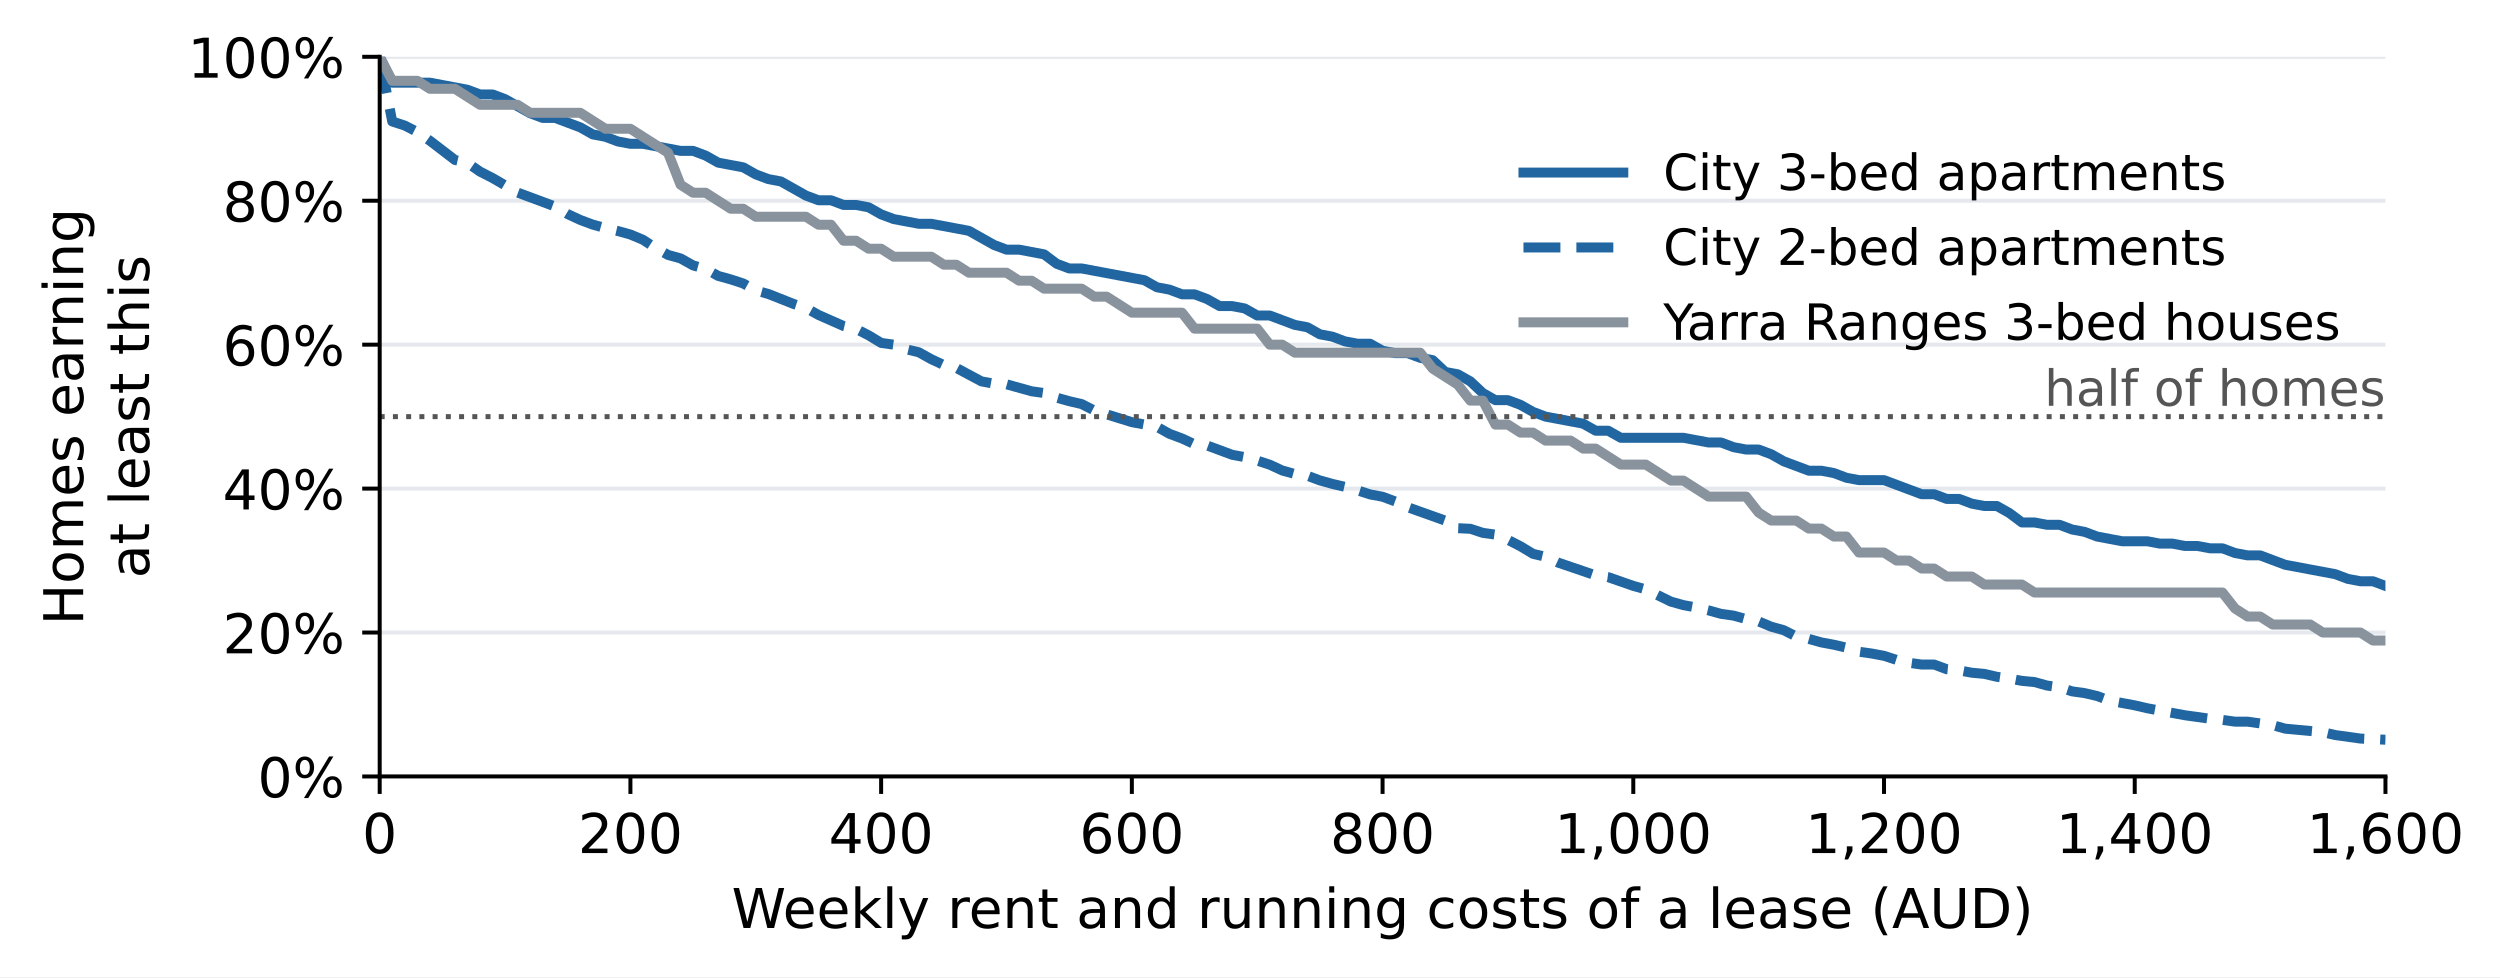
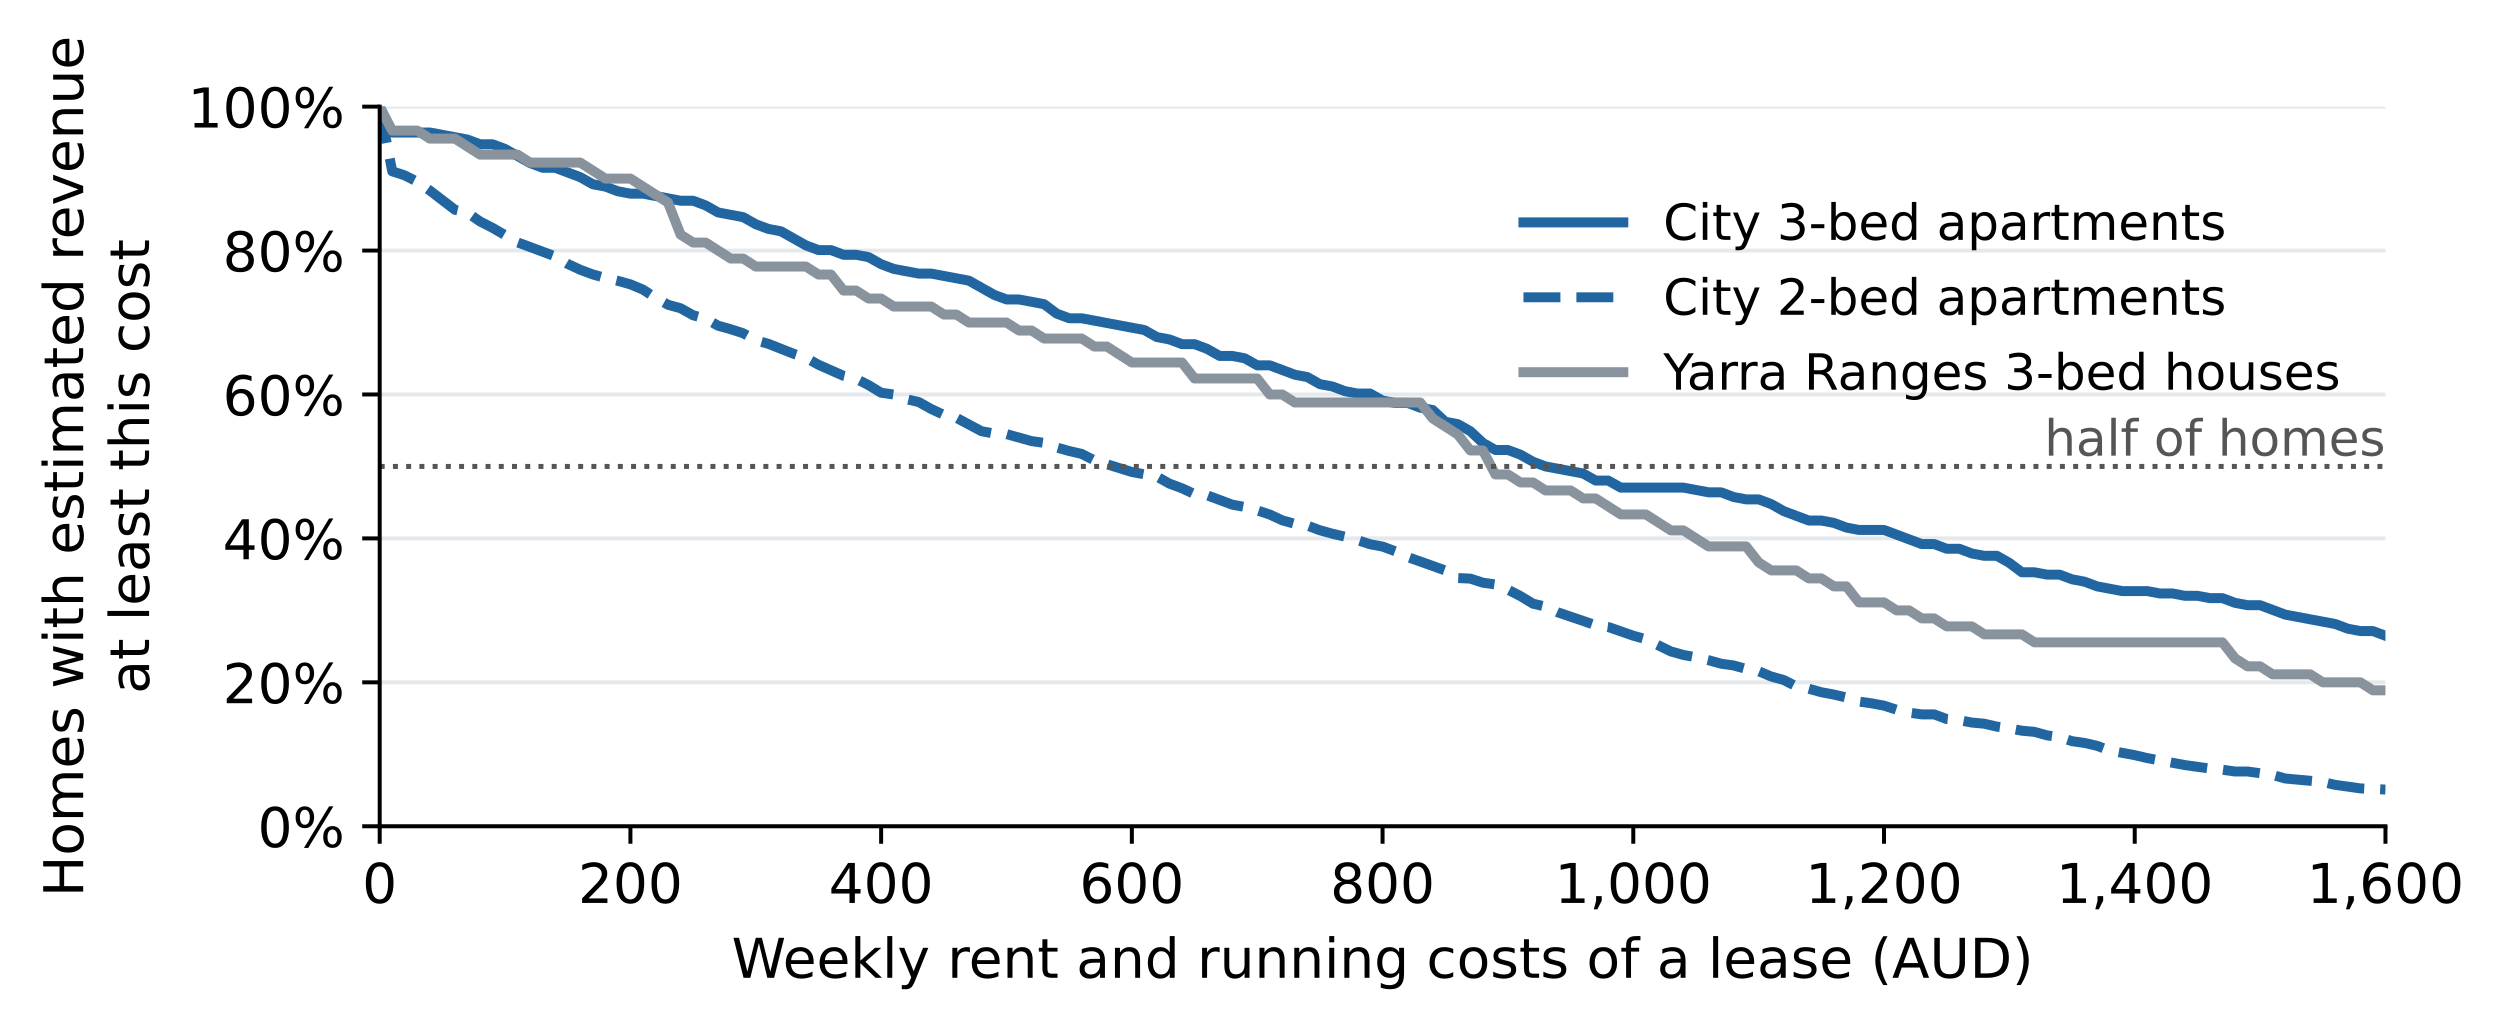
- <svg xmlns="http://www.w3.org/2000/svg" xmlns:xlink="http://www.w3.org/1999/xlink" width="500.759pt" height="195.724pt" viewBox="0 0 500.759 195.724" version="1.1">
+ <svg xmlns="http://www.w3.org/2000/svg" xmlns:xlink="http://www.w3.org/1999/xlink" width="500.759pt" height="205.705pt" viewBox="0 0 500.759 205.705" version="1.1">
  <defs>
    <style type="text/css">*{stroke-linejoin: round; stroke-linecap: butt}</style>
  </defs>
  <g id="figure_1">
    <g id="patch_1">
-       <path d="M 0 195.724  L 500.759 195.724  L 500.759 0  L 0 0  z " style="fill: #ffffff" />
+       <path d="M 0 205.705 L 500.759 205.705 L 500.759 0 L 0 0 z " style="fill: #ffffff" />
    </g>
    <g id="axes_1">
      <g id="patch_2">
-         <path d="M 76.054 155.523  L 477.814 155.523  L 477.814 11.379  L 76.054 11.379  z " style="fill: #ffffff" />
+         <path d="M 76.054 165.504 L 477.814 165.504 L 477.814 21.36 L 76.054 21.36 z " style="fill: #ffffff" />
      </g>
      <g id="matplotlib.axis_1">
        <g id="xtick_1">
          <g id="line2d_1">
            <defs>
-               <path id="me38d1140ce" d="M 0 0  L 0 3.5  " style="stroke: #000000; stroke-width: 0.8" />
+               <path id="me38d1140ce" d="M 0 0 L 0 3.5 " style="stroke: #000000; stroke-width: 0.8" />
            </defs>
            <g>
-               <use xlink:href="#me38d1140ce" x="76.054" y="155.523" style="stroke: #000000; stroke-width: 0.8" />
+               <use xlink:href="#me38d1140ce" x="76.054" y="165.504" style="stroke: #000000; stroke-width: 0.8" />
            </g>
          </g>
          <g id="text_1">
-             <text style="font-size: 11px; font-family: 'DejaVu Sans'; text-anchor: middle" x="76.054" y="170.88" transform="rotate(-0 76.05398 170.8801)">0</text>
+             <text style="font-size: 11px; font-family: 'DejaVu Sans'; text-anchor: middle" x="76.054" y="180.862" transform="rotate(-0 76.05398 180.8617)">0</text>
          </g>
        </g>
        <g id="xtick_2">
          <g id="line2d_2">
            <g>
-               <use xlink:href="#me38d1140ce" x="126.274" y="155.523" style="stroke: #000000; stroke-width: 0.8" />
+               <use xlink:href="#me38d1140ce" x="126.274" y="165.504" style="stroke: #000000; stroke-width: 0.8" />
            </g>
          </g>
          <g id="text_2">
-             <text style="font-size: 11px; font-family: 'DejaVu Sans'; text-anchor: middle" x="126.274" y="170.88" transform="rotate(-0 126.274 170.8801)">200</text>
+             <text style="font-size: 11px; font-family: 'DejaVu Sans'; text-anchor: middle" x="126.274" y="180.862" transform="rotate(-0 126.274 180.8617)">200</text>
          </g>
        </g>
        <g id="xtick_3">
          <g id="line2d_3">
            <g>
-               <use xlink:href="#me38d1140ce" x="176.494" y="155.523" style="stroke: #000000; stroke-width: 0.8" />
+               <use xlink:href="#me38d1140ce" x="176.494" y="165.504" style="stroke: #000000; stroke-width: 0.8" />
            </g>
          </g>
          <g id="text_3">
-             <text style="font-size: 11px; font-family: 'DejaVu Sans'; text-anchor: middle" x="176.494" y="170.88" transform="rotate(-0 176.494 170.8801)">400</text>
+             <text style="font-size: 11px; font-family: 'DejaVu Sans'; text-anchor: middle" x="176.494" y="180.862" transform="rotate(-0 176.494 180.8617)">400</text>
          </g>
        </g>
        <g id="xtick_4">
          <g id="line2d_4">
            <g>
-               <use xlink:href="#me38d1140ce" x="226.714" y="155.523" style="stroke: #000000; stroke-width: 0.8" />
+               <use xlink:href="#me38d1140ce" x="226.714" y="165.504" style="stroke: #000000; stroke-width: 0.8" />
            </g>
          </g>
          <g id="text_4">
-             <text style="font-size: 11px; font-family: 'DejaVu Sans'; text-anchor: middle" x="226.714" y="170.88" transform="rotate(-0 226.714 170.8801)">600</text>
+             <text style="font-size: 11px; font-family: 'DejaVu Sans'; text-anchor: middle" x="226.714" y="180.862" transform="rotate(-0 226.714 180.8617)">600</text>
          </g>
        </g>
        <g id="xtick_5">
          <g id="line2d_5">
            <g>
-               <use xlink:href="#me38d1140ce" x="276.934" y="155.523" style="stroke: #000000; stroke-width: 0.8" />
+               <use xlink:href="#me38d1140ce" x="276.934" y="165.504" style="stroke: #000000; stroke-width: 0.8" />
            </g>
          </g>
          <g id="text_5">
-             <text style="font-size: 11px; font-family: 'DejaVu Sans'; text-anchor: middle" x="276.934" y="170.88" transform="rotate(-0 276.934 170.8801)">800</text>
+             <text style="font-size: 11px; font-family: 'DejaVu Sans'; text-anchor: middle" x="276.934" y="180.862" transform="rotate(-0 276.934 180.8617)">800</text>
          </g>
        </g>
        <g id="xtick_6">
          <g id="line2d_6">
            <g>
-               <use xlink:href="#me38d1140ce" x="327.154" y="155.523" style="stroke: #000000; stroke-width: 0.8" />
+               <use xlink:href="#me38d1140ce" x="327.154" y="165.504" style="stroke: #000000; stroke-width: 0.8" />
            </g>
          </g>
          <g id="text_6">
-             <text style="font-size: 11px; font-family: 'DejaVu Sans'; text-anchor: middle" x="327.154" y="170.88" transform="rotate(-0 327.154 170.8801)">1,000</text>
+             <text style="font-size: 11px; font-family: 'DejaVu Sans'; text-anchor: middle" x="327.154" y="180.862" transform="rotate(-0 327.154 180.8617)">1,000</text>
          </g>
        </g>
        <g id="xtick_7">
          <g id="line2d_7">
            <g>
-               <use xlink:href="#me38d1140ce" x="377.374" y="155.523" style="stroke: #000000; stroke-width: 0.8" />
+               <use xlink:href="#me38d1140ce" x="377.374" y="165.504" style="stroke: #000000; stroke-width: 0.8" />
            </g>
          </g>
          <g id="text_7">
-             <text style="font-size: 11px; font-family: 'DejaVu Sans'; text-anchor: middle" x="377.374" y="170.88" transform="rotate(-0 377.374 170.8801)">1,200</text>
+             <text style="font-size: 11px; font-family: 'DejaVu Sans'; text-anchor: middle" x="377.374" y="180.862" transform="rotate(-0 377.374 180.8617)">1,200</text>
          </g>
        </g>
        <g id="xtick_8">
          <g id="line2d_8">
            <g>
-               <use xlink:href="#me38d1140ce" x="427.594" y="155.523" style="stroke: #000000; stroke-width: 0.8" />
+               <use xlink:href="#me38d1140ce" x="427.594" y="165.504" style="stroke: #000000; stroke-width: 0.8" />
            </g>
          </g>
          <g id="text_8">
-             <text style="font-size: 11px; font-family: 'DejaVu Sans'; text-anchor: middle" x="427.594" y="170.88" transform="rotate(-0 427.594 170.8801)">1,400</text>
+             <text style="font-size: 11px; font-family: 'DejaVu Sans'; text-anchor: middle" x="427.594" y="180.862" transform="rotate(-0 427.594 180.8617)">1,400</text>
          </g>
        </g>
        <g id="xtick_9">
          <g id="line2d_9">
            <g>
-               <use xlink:href="#me38d1140ce" x="477.814" y="155.523" style="stroke: #000000; stroke-width: 0.8" />
+               <use xlink:href="#me38d1140ce" x="477.814" y="165.504" style="stroke: #000000; stroke-width: 0.8" />
            </g>
          </g>
          <g id="text_9">
-             <text style="font-size: 11px; font-family: 'DejaVu Sans'; text-anchor: middle" x="477.814" y="170.88" transform="rotate(-0 477.814 170.8801)">1,600</text>
+             <text style="font-size: 11px; font-family: 'DejaVu Sans'; text-anchor: middle" x="477.814" y="180.862" transform="rotate(-0 477.814 180.8617)">1,600</text>
          </g>
        </g>
        <g id="text_10">
-           <text style="font-size: 11px; font-family: 'DejaVu Sans'; text-anchor: middle" x="276.934" y="185.881" transform="rotate(-0 276.934 185.881)">Weekly rent and running costs of a lease (AUD)</text>
+           <text style="font-size: 11px; font-family: 'DejaVu Sans'; text-anchor: middle" x="276.934" y="195.863" transform="rotate(-0 276.934 195.8625)">Weekly rent and running costs of a lease (AUD)</text>
        </g>
      </g>
      <g id="matplotlib.axis_2">
        <g id="ytick_1">
          <g id="line2d_10">
-             <path d="M 76.054 155.523  L 477.814 155.523  " clip-path="url(#pf40927e481)" style="fill: none; stroke: #e5e8ec; stroke-width: 0.8; stroke-linecap: square" />
+             <path d="M 76.054 165.504 L 477.814 165.504 " clip-path="url(#p1cca2f4436)" style="fill: none; stroke: #e5e8ec; stroke-width: 0.8; stroke-linecap: square" />
          </g>
          <g id="line2d_11">
            <defs>
-               <path id="m532ff67dd6" d="M 0 0  L -3.5 0  " style="stroke: #000000; stroke-width: 0.8" />
+               <path id="m532ff67dd6" d="M 0 0 L -3.5 0 " style="stroke: #000000; stroke-width: 0.8" />
            </defs>
            <g>
-               <use xlink:href="#m532ff67dd6" x="76.054" y="155.523" style="stroke: #000000; stroke-width: 0.8" />
+               <use xlink:href="#m532ff67dd6" x="76.054" y="165.504" style="stroke: #000000; stroke-width: 0.8" />
            </g>
          </g>
          <g id="text_11">
-             <text style="font-size: 11px; font-family: 'DejaVu Sans'; text-anchor: end" x="69.054" y="159.701" transform="rotate(-0 69.05398 159.7014)">0%</text>
+             <text style="font-size: 11px; font-family: 'DejaVu Sans'; text-anchor: end" x="69.054" y="169.683" transform="rotate(-0 69.05398 169.683)">0%</text>
          </g>
        </g>
        <g id="ytick_2">
          <g id="line2d_12">
-             <path d="M 76.054 126.694  L 477.814 126.694  " clip-path="url(#pf40927e481)" style="fill: none; stroke: #e5e8ec; stroke-width: 0.8; stroke-linecap: square" />
+             <path d="M 76.054 136.675 L 477.814 136.675 " clip-path="url(#p1cca2f4436)" style="fill: none; stroke: #e5e8ec; stroke-width: 0.8; stroke-linecap: square" />
          </g>
          <g id="line2d_13">
            <g>
-               <use xlink:href="#m532ff67dd6" x="76.054" y="126.694" style="stroke: #000000; stroke-width: 0.8" />
+               <use xlink:href="#m532ff67dd6" x="76.054" y="136.675" style="stroke: #000000; stroke-width: 0.8" />
            </g>
          </g>
          <g id="text_12">
-             <text style="font-size: 11px; font-family: 'DejaVu Sans'; text-anchor: end" x="69.054" y="130.873" transform="rotate(-0 69.05398 130.8726)">20%</text>
+             <text style="font-size: 11px; font-family: 'DejaVu Sans'; text-anchor: end" x="69.054" y="140.854" transform="rotate(-0 69.05398 140.8542)">20%</text>
          </g>
        </g>
        <g id="ytick_3">
          <g id="line2d_14">
-             <path d="M 76.054 97.865  L 477.814 97.865  " clip-path="url(#pf40927e481)" style="fill: none; stroke: #e5e8ec; stroke-width: 0.8; stroke-linecap: square" />
+             <path d="M 76.054 107.847 L 477.814 107.847 " clip-path="url(#p1cca2f4436)" style="fill: none; stroke: #e5e8ec; stroke-width: 0.8; stroke-linecap: square" />
          </g>
          <g id="line2d_15">
            <g>
-               <use xlink:href="#m532ff67dd6" x="76.054" y="97.865" style="stroke: #000000; stroke-width: 0.8" />
+               <use xlink:href="#m532ff67dd6" x="76.054" y="107.847" style="stroke: #000000; stroke-width: 0.8" />
            </g>
          </g>
          <g id="text_13">
-             <text style="font-size: 11px; font-family: 'DejaVu Sans'; text-anchor: end" x="69.054" y="102.044" transform="rotate(-0 69.05398 102.0438)">40%</text>
+             <text style="font-size: 11px; font-family: 'DejaVu Sans'; text-anchor: end" x="69.054" y="112.025" transform="rotate(-0 69.05398 112.0254)">40%</text>
          </g>
        </g>
        <g id="ytick_4">
          <g id="line2d_16">
-             <path d="M 76.054 69.036  L 477.814 69.036  " clip-path="url(#pf40927e481)" style="fill: none; stroke: #e5e8ec; stroke-width: 0.8; stroke-linecap: square" />
+             <path d="M 76.054 79.018 L 477.814 79.018 " clip-path="url(#p1cca2f4436)" style="fill: none; stroke: #e5e8ec; stroke-width: 0.8; stroke-linecap: square" />
          </g>
          <g id="line2d_17">
            <g>
-               <use xlink:href="#m532ff67dd6" x="76.054" y="69.036" style="stroke: #000000; stroke-width: 0.8" />
+               <use xlink:href="#m532ff67dd6" x="76.054" y="79.018" style="stroke: #000000; stroke-width: 0.8" />
            </g>
          </g>
          <g id="text_14">
-             <text style="font-size: 11px; font-family: 'DejaVu Sans'; text-anchor: end" x="69.054" y="73.215" transform="rotate(-0 69.05398 73.21502)">60%</text>
+             <text style="font-size: 11px; font-family: 'DejaVu Sans'; text-anchor: end" x="69.054" y="83.197" transform="rotate(-0 69.05398 83.19658)">60%</text>
          </g>
        </g>
        <g id="ytick_5">
          <g id="line2d_18">
-             <path d="M 76.054 40.208  L 477.814 40.208  " clip-path="url(#pf40927e481)" style="fill: none; stroke: #e5e8ec; stroke-width: 0.8; stroke-linecap: square" />
+             <path d="M 76.054 50.189 L 477.814 50.189 " clip-path="url(#p1cca2f4436)" style="fill: none; stroke: #e5e8ec; stroke-width: 0.8; stroke-linecap: square" />
          </g>
          <g id="line2d_19">
            <g>
-               <use xlink:href="#m532ff67dd6" x="76.054" y="40.208" style="stroke: #000000; stroke-width: 0.8" />
+               <use xlink:href="#m532ff67dd6" x="76.054" y="50.189" style="stroke: #000000; stroke-width: 0.8" />
            </g>
          </g>
          <g id="text_15">
-             <text style="font-size: 11px; font-family: 'DejaVu Sans'; text-anchor: end" x="69.054" y="44.386" transform="rotate(-0 69.05398 44.38622)">80%</text>
+             <text style="font-size: 11px; font-family: 'DejaVu Sans'; text-anchor: end" x="69.054" y="54.368" transform="rotate(-0 69.05398 54.36778)">80%</text>
          </g>
        </g>
        <g id="ytick_6">
          <g id="line2d_20">
-             <path d="M 76.054 11.379  L 477.814 11.379  " clip-path="url(#pf40927e481)" style="fill: none; stroke: #e5e8ec; stroke-width: 0.8; stroke-linecap: square" />
+             <path d="M 76.054 21.36 L 477.814 21.36 " clip-path="url(#p1cca2f4436)" style="fill: none; stroke: #e5e8ec; stroke-width: 0.8; stroke-linecap: square" />
          </g>
          <g id="line2d_21">
            <g>
-               <use xlink:href="#m532ff67dd6" x="76.054" y="11.379" style="stroke: #000000; stroke-width: 0.8" />
+               <use xlink:href="#m532ff67dd6" x="76.054" y="21.36" style="stroke: #000000; stroke-width: 0.8" />
            </g>
          </g>
          <g id="text_16">
-             <text style="font-size: 11px; font-family: 'DejaVu Sans'; text-anchor: end" x="69.054" y="15.557" transform="rotate(-0 69.05398 15.55742)">100%</text>
+             <text style="font-size: 11px; font-family: 'DejaVu Sans'; text-anchor: end" x="69.054" y="25.539" transform="rotate(-0 69.05398 25.53898)">100%</text>
          </g>
        </g>
        <g id="text_17">
-           <text style="font-size: 11px; font-family: 'DejaVu Sans'" transform="translate(16.65936 125.2172) rotate(-90)">Homes earning</text>
-           <text style="font-size: 11px; font-family: 'DejaVu Sans'" transform="translate(29.86236 115.8122) rotate(-90)">at least this</text>
+           <text style="font-size: 11px; font-family: 'DejaVu Sans'" transform="translate(16.65936 179.6645) rotate(-90)">Homes with estimated revenue</text>
+           <text style="font-size: 11px; font-family: 'DejaVu Sans'" transform="translate(29.86236 138.9525) rotate(-90)">at least this cost</text>
        </g>
      </g>
      <g id="line2d_22">
-         <path d="M 76.054 11.379  L 78.565 16.56  L 86.098 16.56  L 93.631 17.974  L 96.142 18.916  L 98.653 18.916  L 101.164 19.858  L 106.186 22.684  L 108.697 23.626  L 111.208 23.626  L 116.23 25.51  L 118.741 26.924  L 121.252 27.395  L 123.763 28.337  L 126.274 28.808  L 128.785 28.808  L 136.318 30.221  L 138.829 30.221  L 141.34 31.163  L 143.851 32.576  L 148.873 33.518  L 151.384 34.932  L 153.895 35.874  L 156.406 36.345  L 161.428 39.171  L 163.939 40.113  L 166.45 40.113  L 168.961 41.055  L 171.472 41.055  L 173.983 41.526  L 176.494 42.94  L 179.005 43.882  L 184.027 44.824  L 186.538 44.824  L 194.071 46.237  L 199.093 49.063  L 201.604 50.006  L 204.115 50.006  L 209.137 50.948  L 211.648 52.832  L 214.159 53.774  L 216.67 53.774  L 229.225 56.129  L 231.736 57.542  L 234.247 58.014  L 236.758 58.956  L 239.269 58.956  L 241.78 59.898  L 244.291 61.311  L 246.802 61.311  L 249.313 61.782  L 251.824 63.195  L 254.335 63.195  L 259.357 65.079  L 261.868 65.55  L 264.379 66.964  L 266.89 67.435  L 269.401 68.377  L 271.912 68.848  L 274.423 68.848  L 276.934 70.261  L 279.445 70.732  L 281.956 70.732  L 284.467 71.674  L 286.978 72.145  L 289.489 74.501  L 292 74.972  L 294.511 76.385  L 297.022 78.74  L 299.533 80.153  L 302.044 80.153  L 304.555 81.095  L 307.066 82.509  L 309.577 83.451  L 317.11 84.864  L 319.621 86.277  L 322.132 86.277  L 324.643 87.69  L 337.198 87.69  L 342.22 88.632  L 344.731 88.632  L 347.242 89.574  L 349.753 90.046  L 352.264 90.046  L 354.775 90.988  L 357.286 92.401  L 362.308 94.285  L 364.819 94.285  L 367.33 94.756  L 369.841 95.698  L 372.352 96.169  L 377.374 96.169  L 384.907 98.996  L 387.418 98.996  L 389.929 99.938  L 392.44 99.938  L 394.951 100.88  L 397.462 101.351  L 399.973 101.351  L 402.484 102.764  L 404.995 104.648  L 407.506 104.648  L 410.017 105.119  L 412.528 105.119  L 415.039 106.062  L 417.55 106.533  L 420.061 107.475  L 425.083 108.417  L 430.105 108.417  L 432.616 108.888  L 435.127 108.888  L 437.638 109.359  L 440.149 109.359  L 442.66 109.83  L 445.171 109.83  L 447.682 110.772  L 450.193 111.243  L 452.704 111.243  L 457.726 113.127  L 467.77 115.012  L 470.281 115.954  L 472.792 116.425  L 475.303 116.425  L 477.814 117.367  L 477.814 117.367  " clip-path="url(#pf40927e481)" style="fill: none; stroke: #2166a1; stroke-width: 2; stroke-linecap: square" />
+         <path d="M 76.054 21.36 L 78.565 26.542 L 86.098 26.542 L 93.631 27.955 L 96.142 28.897 L 98.653 28.897 L 101.164 29.839 L 106.186 32.666 L 108.697 33.608 L 111.208 33.608 L 116.23 35.492 L 118.741 36.905 L 121.252 37.376 L 123.763 38.318 L 126.274 38.789 L 128.785 38.789 L 136.318 40.203 L 138.829 40.203 L 141.34 41.145 L 143.851 42.558 L 148.873 43.5 L 151.384 44.913 L 153.895 45.855 L 156.406 46.326 L 161.428 49.153 L 163.939 50.095 L 166.45 50.095 L 168.961 51.037 L 171.472 51.037 L 173.983 51.508 L 176.494 52.921 L 179.005 53.863 L 184.027 54.805 L 186.538 54.805 L 194.071 56.219 L 199.093 59.045 L 201.604 59.987 L 204.115 59.987 L 209.137 60.929 L 211.648 62.813 L 214.159 63.756 L 216.67 63.756 L 229.225 66.111 L 231.736 67.524 L 234.247 67.995 L 236.758 68.937 L 239.269 68.937 L 241.78 69.879 L 244.291 71.293 L 246.802 71.293 L 249.313 71.764 L 251.824 73.177 L 254.335 73.177 L 259.357 75.061 L 261.868 75.532 L 264.379 76.945 L 266.89 77.416 L 269.401 78.358 L 271.912 78.829 L 274.423 78.829 L 276.934 80.243 L 279.445 80.714 L 281.956 80.714 L 284.467 81.656 L 286.978 82.127 L 289.489 84.482 L 292 84.953 L 294.511 86.366 L 297.022 88.722 L 299.533 90.135 L 302.044 90.135 L 304.555 91.077 L 307.066 92.49 L 309.577 93.432 L 317.11 94.845 L 319.621 96.259 L 322.132 96.259 L 324.643 97.672 L 337.198 97.672 L 342.22 98.614 L 344.731 98.614 L 347.242 99.556 L 349.753 100.027 L 352.264 100.027 L 354.775 100.969 L 357.286 102.382 L 362.308 104.267 L 364.819 104.267 L 367.33 104.738 L 369.841 105.68 L 372.352 106.151 L 377.374 106.151 L 384.907 108.977 L 387.418 108.977 L 389.929 109.919 L 392.44 109.919 L 394.951 110.861 L 397.462 111.333 L 399.973 111.333 L 402.484 112.746 L 404.995 114.63 L 407.506 114.63 L 410.017 115.101 L 412.528 115.101 L 415.039 116.043 L 417.55 116.514 L 420.061 117.456 L 425.083 118.398 L 430.105 118.398 L 432.616 118.869 L 435.127 118.869 L 437.638 119.341 L 440.149 119.341 L 442.66 119.812 L 445.171 119.812 L 447.682 120.754 L 450.193 121.225 L 452.704 121.225 L 457.726 123.109 L 467.77 124.993 L 470.281 125.935 L 472.792 126.406 L 475.303 126.406 L 477.814 127.349 L 477.814 127.349 " clip-path="url(#p1cca2f4436)" style="fill: none; stroke: #2166a1; stroke-width: 2; stroke-linecap: square" />
      </g>
      <g id="line2d_23">
-         <path d="M 76.054 11.379  L 78.565 24.334  L 81.076 25.151  L 83.587 26.435  L 86.098 28.186  L 91.12 32.037  L 93.631 32.621  L 96.142 34.372  L 98.653 35.656  L 103.675 38.573  L 111.208 41.375  L 113.719 42.892  L 116.23 44.059  L 118.741 44.993  L 121.252 45.693  L 123.763 46.277  L 126.274 46.977  L 128.785 48.027  L 131.296 49.661  L 133.807 51.062  L 136.318 51.762  L 138.829 53.163  L 141.34 53.863  L 143.851 55.264  L 146.362 55.964  L 148.873 56.781  L 151.384 58.182  L 153.895 58.882  L 158.917 60.866  L 161.428 61.683  L 163.939 63.084  L 168.961 65.301  L 171.472 65.885  L 173.983 67.169  L 176.494 68.686  L 179.005 69.036  L 181.516 69.97  L 184.027 70.554  L 186.538 71.954  L 189.049 73.121  L 191.56 73.705  L 196.582 76.389  L 199.093 76.856  L 201.604 76.973  L 206.626 78.374  L 209.137 78.724  L 211.648 79.657  L 214.159 80.358  L 216.67 80.941  L 219.181 82.225  L 226.714 84.56  L 231.736 85.493  L 234.247 86.894  L 236.758 87.828  L 239.269 88.995  L 241.78 89.228  L 246.802 91.096  L 249.313 91.562  L 251.824 92.263  L 254.335 93.08  L 256.846 94.247  L 259.357 94.947  L 261.868 95.297  L 264.379 96.231  L 266.89 96.931  L 269.401 97.515  L 271.912 98.215  L 274.423 99.032  L 276.934 99.499  L 279.445 100.433  L 281.956 101.6  L 289.489 104.284  L 292 105.802  L 294.511 105.918  L 297.022 106.736  L 299.533 107.086  L 302.044 108.136  L 304.555 109.42  L 307.066 110.937  L 309.577 111.521  L 312.088 112.688  L 319.621 115.256  L 322.132 115.606  L 327.154 117.357  L 329.665 118.057  L 334.687 120.508  L 337.198 121.208  L 339.709 121.675  L 342.22 122.259  L 344.731 122.959  L 347.242 123.309  L 349.753 124.009  L 352.264 124.476  L 354.775 125.527  L 357.286 126.227  L 359.797 127.511  L 362.308 127.978  L 364.819 128.678  L 367.33 129.145  L 369.841 129.729  L 372.352 130.546  L 374.863 130.896  L 377.374 131.363  L 379.885 132.18  L 382.396 132.763  L 384.907 133.113  L 387.418 133.113  L 389.929 134.047  L 392.44 134.28  L 394.951 134.747  L 397.462 134.981  L 399.973 135.564  L 402.484 135.914  L 404.995 136.381  L 407.506 136.615  L 410.017 137.315  L 412.528 137.665  L 415.039 138.482  L 417.55 138.832  L 420.061 139.416  L 422.572 140.35  L 427.594 141.283  L 430.105 141.867  L 437.638 143.268  L 442.66 143.968  L 445.171 144.201  L 447.682 144.551  L 450.193 144.551  L 455.215 145.252  L 457.726 145.952  L 465.259 146.652  L 467.77 147.236  L 472.792 147.936  L 477.814 148.17  L 477.814 148.17  " clip-path="url(#pf40927e481)" style="fill: none; stroke-dasharray: 7.4,3.2; stroke-dashoffset: 0; stroke: #2166a1; stroke-width: 2" />
+         <path d="M 76.054 21.36 L 78.565 34.316 L 81.076 35.133 L 83.587 36.417 L 86.098 38.167 L 91.12 42.019 L 93.631 42.603 L 96.142 44.353 L 98.653 45.637 L 103.675 48.555 L 111.208 51.356 L 113.719 52.874 L 116.23 54.041 L 118.741 54.974 L 121.252 55.675 L 123.763 56.258 L 126.274 56.959 L 128.785 58.009 L 131.296 59.643 L 133.807 61.044 L 136.318 61.744 L 138.829 63.145 L 141.34 63.845 L 143.851 65.245 L 146.362 65.946 L 148.873 66.763 L 151.384 68.163 L 153.895 68.864 L 158.917 70.848 L 161.428 71.665 L 163.939 73.065 L 168.961 75.283 L 171.472 75.867 L 173.983 77.15 L 176.494 78.668 L 179.005 79.018 L 181.516 79.952 L 184.027 80.535 L 186.538 81.936 L 189.049 83.103 L 191.56 83.686 L 196.582 86.371 L 199.093 86.838 L 201.604 86.955 L 206.626 88.355 L 209.137 88.705 L 211.648 89.639 L 214.159 90.339 L 216.67 90.923 L 219.181 92.207 L 226.714 94.541 L 231.736 95.475 L 234.247 96.875 L 236.758 97.809 L 239.269 98.976 L 241.78 99.21 L 246.802 101.077 L 249.313 101.544 L 251.824 102.244 L 254.335 103.061 L 256.846 104.228 L 259.357 104.929 L 261.868 105.279 L 264.379 106.213 L 266.89 106.913 L 269.401 107.497 L 271.912 108.197 L 274.423 109.014 L 276.934 109.481 L 279.445 110.414 L 281.956 111.582 L 289.489 114.266 L 292 115.783 L 294.511 115.9 L 297.022 116.717 L 299.533 117.067 L 302.044 118.118 L 304.555 119.402 L 307.066 120.919 L 309.577 121.502 L 312.088 122.67 L 319.621 125.237 L 322.132 125.587 L 327.154 127.338 L 329.665 128.038 L 334.687 130.49 L 337.198 131.19 L 339.709 131.657 L 342.22 132.24 L 344.731 132.941 L 347.242 133.291 L 349.753 133.991 L 352.264 134.458 L 354.775 135.508 L 357.286 136.209 L 359.797 137.492 L 362.308 137.959 L 364.819 138.66 L 367.33 139.126 L 369.841 139.71 L 372.352 140.527 L 374.863 140.877 L 377.374 141.344 L 379.885 142.161 L 382.396 142.745 L 384.907 143.095 L 387.418 143.095 L 389.929 144.029 L 392.44 144.262 L 394.951 144.729 L 397.462 144.962 L 399.973 145.546 L 402.484 145.896 L 404.995 146.363 L 407.506 146.596 L 410.017 147.297 L 412.528 147.647 L 415.039 148.464 L 417.55 148.814 L 420.061 149.397 L 422.572 150.331 L 427.594 151.265 L 430.105 151.849 L 437.638 153.249 L 442.66 153.949 L 445.171 154.183 L 447.682 154.533 L 450.193 154.533 L 455.215 155.233 L 457.726 155.934 L 465.259 156.634 L 467.77 157.217 L 472.792 157.918 L 477.814 158.151 L 477.814 158.151 " clip-path="url(#p1cca2f4436)" style="fill: none; stroke-dasharray: 7.4,3.2; stroke-dashoffset: 0; stroke: #2166a1; stroke-width: 2" />
      </g>
      <g id="line2d_24">
-         <path d="M 76.054 11.379  L 78.565 16.184  L 83.587 16.184  L 86.098 17.785  L 91.12 17.785  L 96.142 20.988  L 103.675 20.988  L 106.186 22.59  L 116.23 22.59  L 121.252 25.793  L 126.274 25.793  L 133.807 30.598  L 136.318 37.004  L 138.829 38.606  L 141.34 38.606  L 146.362 41.809  L 148.873 41.809  L 151.384 43.411  L 161.428 43.411  L 163.939 45.012  L 166.45 45.012  L 168.961 48.216  L 171.472 48.216  L 173.983 49.817  L 176.494 49.817  L 179.005 51.419  L 186.538 51.419  L 189.049 53.02  L 191.56 53.02  L 194.071 54.622  L 201.604 54.622  L 204.115 56.224  L 206.626 56.224  L 209.137 57.825  L 216.67 57.825  L 219.181 59.427  L 221.692 59.427  L 226.714 62.63  L 236.758 62.63  L 239.269 65.833  L 251.824 65.833  L 254.335 69.036  L 256.846 69.036  L 259.357 70.638  L 284.467 70.638  L 286.978 73.841  L 292 77.044  L 294.511 80.248  L 297.022 80.248  L 299.533 85.052  L 302.044 85.052  L 304.555 86.654  L 307.066 86.654  L 309.577 88.256  L 314.599 88.256  L 317.11 89.857  L 319.621 89.857  L 324.643 93.06  L 329.665 93.06  L 334.687 96.264  L 337.198 96.264  L 342.22 99.467  L 349.753 99.467  L 352.264 102.67  L 354.775 104.272  L 359.797 104.272  L 362.308 105.873  L 364.819 105.873  L 367.33 107.475  L 369.841 107.475  L 372.352 110.678  L 377.374 110.678  L 379.885 112.28  L 382.396 112.28  L 384.907 113.881  L 387.418 113.881  L 389.929 115.483  L 394.951 115.483  L 397.462 117.084  L 404.995 117.084  L 407.506 118.686  L 445.171 118.686  L 447.682 121.889  L 450.193 123.491  L 452.704 123.491  L 455.215 125.092  L 462.748 125.092  L 465.259 126.694  L 472.792 126.694  L 475.303 128.296  L 477.814 128.296  L 477.814 128.296  " clip-path="url(#pf40927e481)" style="fill: none; stroke: #89939d; stroke-width: 2; stroke-linecap: square" />
+         <path d="M 76.054 21.36 L 78.565 26.165 L 83.587 26.165 L 86.098 27.767 L 91.12 27.767 L 96.142 30.97 L 103.675 30.97 L 106.186 32.571 L 116.23 32.571 L 121.252 35.775 L 126.274 35.775 L 133.807 40.579 L 136.318 46.986 L 138.829 48.587 L 141.34 48.587 L 146.362 51.791 L 148.873 51.791 L 151.384 53.392 L 161.428 53.392 L 163.939 54.994 L 166.45 54.994 L 168.961 58.197 L 171.472 58.197 L 173.983 59.799 L 176.494 59.799 L 179.005 61.4 L 186.538 61.4 L 189.049 63.002 L 191.56 63.002 L 194.071 64.603 L 201.604 64.603 L 204.115 66.205 L 206.626 66.205 L 209.137 67.807 L 216.67 67.807 L 219.181 69.408 L 221.692 69.408 L 226.714 72.611 L 236.758 72.611 L 239.269 75.815 L 251.824 75.815 L 254.335 79.018 L 256.846 79.018 L 259.357 80.619 L 284.467 80.619 L 286.978 83.823 L 292 87.026 L 294.511 90.229 L 297.022 90.229 L 299.533 95.034 L 302.044 95.034 L 304.555 96.635 L 307.066 96.635 L 309.577 98.237 L 314.599 98.237 L 317.11 99.839 L 319.621 99.839 L 324.643 103.042 L 329.665 103.042 L 334.687 106.245 L 337.198 106.245 L 342.22 109.448 L 349.753 109.448 L 352.264 112.651 L 354.775 114.253 L 359.797 114.253 L 362.308 115.855 L 364.819 115.855 L 367.33 117.456 L 369.841 117.456 L 372.352 120.659 L 377.374 120.659 L 379.885 122.261 L 382.396 122.261 L 384.907 123.863 L 387.418 123.863 L 389.929 125.464 L 394.951 125.464 L 397.462 127.066 L 404.995 127.066 L 407.506 128.667 L 445.171 128.667 L 447.682 131.871 L 450.193 133.472 L 452.704 133.472 L 455.215 135.074 L 462.748 135.074 L 465.259 136.675 L 472.792 136.675 L 475.303 138.277 L 477.814 138.277 L 477.814 138.277 " clip-path="url(#p1cca2f4436)" style="fill: none; stroke: #89939d; stroke-width: 2; stroke-linecap: square" />
      </g>
      <g id="line2d_25">
-         <path d="M 76.054 83.451  L 477.814 83.451  " clip-path="url(#pf40927e481)" style="fill: none; stroke-dasharray: 1,1.65; stroke-dashoffset: 0; stroke: #555555" />
+         <path d="M 76.054 93.432 L 477.814 93.432 " clip-path="url(#p1cca2f4436)" style="fill: none; stroke-dasharray: 1,1.65; stroke-dashoffset: 0; stroke: #555555" />
      </g>
      <g id="patch_3">
-         <path d="M 76.054 155.523  L 76.054 11.379  " style="fill: none; stroke: #000000; stroke-width: 0.8; stroke-linejoin: miter; stroke-linecap: square" />
+         <path d="M 76.054 165.504 L 76.054 21.36 " style="fill: none; stroke: #000000; stroke-width: 0.8; stroke-linejoin: miter; stroke-linecap: square" />
      </g>
      <g id="patch_4">
-         <path d="M 76.054 155.523  L 477.814 155.523  " style="fill: none; stroke: #000000; stroke-width: 0.8; stroke-linejoin: miter; stroke-linecap: square" />
+         <path d="M 76.054 165.504 L 477.814 165.504 " style="fill: none; stroke: #000000; stroke-width: 0.8; stroke-linejoin: miter; stroke-linecap: square" />
      </g>
      <g id="text_18">
-         <text style="font-size: 10px; font-family: 'DejaVu Sans'; text-anchor: end; fill: #555555" x="477.814" y="81.289" transform="rotate(-0 477.814 81.28855)">half of homes</text>
+         <text style="font-size: 10px; font-family: 'DejaVu Sans'; text-anchor: end; fill: #555555" x="477.814" y="91.27" transform="rotate(-0 477.814 91.27011)">half of homes</text>
      </g>
      <g id="legend_1">
        <g id="line2d_26">
-           <path d="M 305.155 34.567  L 315.155 34.567  L 325.155 34.567  " style="fill: none; stroke: #2166a1; stroke-width: 2; stroke-linecap: square" />
+           <path d="M 305.155 44.549 L 315.155 44.549 L 325.155 44.549 " style="fill: none; stroke: #2166a1; stroke-width: 2; stroke-linecap: square" />
        </g>
        <g id="text_19">
-           <text style="font-size: 10px; font-family: 'DejaVu Sans'; text-anchor: start" x="333.155" y="38.067" transform="rotate(-0 333.1546 38.06723)">City 3-bed apartments</text>
+           <text style="font-size: 10px; font-family: 'DejaVu Sans'; text-anchor: start" x="333.155" y="48.049" transform="rotate(-0 333.1546 48.04878)">City 3-bed apartments</text>
        </g>
        <g id="line2d_27">
-           <path d="M 305.155 49.568  L 315.155 49.568  L 325.155 49.568  " style="fill: none; stroke-dasharray: 7.4,3.2; stroke-dashoffset: 0; stroke: #2166a1; stroke-width: 2" />
+           <path d="M 305.155 59.55 L 315.155 59.55 L 325.155 59.55 " style="fill: none; stroke-dasharray: 7.4,3.2; stroke-dashoffset: 0; stroke: #2166a1; stroke-width: 2" />
        </g>
        <g id="text_20">
-           <text style="font-size: 10px; font-family: 'DejaVu Sans'; text-anchor: start" x="333.155" y="53.068" transform="rotate(-0 333.1546 53.06801)">City 2-bed apartments</text>
+           <text style="font-size: 10px; font-family: 'DejaVu Sans'; text-anchor: start" x="333.155" y="63.05" transform="rotate(-0 333.1546 63.04956)">City 2-bed apartments</text>
        </g>
        <g id="line2d_28">
-           <path d="M 305.155 64.569  L 315.155 64.569  L 325.155 64.569  " style="fill: none; stroke: #89939d; stroke-width: 2; stroke-linecap: square" />
+           <path d="M 305.155 74.55 L 315.155 74.55 L 325.155 74.55 " style="fill: none; stroke: #89939d; stroke-width: 2; stroke-linecap: square" />
        </g>
        <g id="text_21">
-           <text style="font-size: 10px; font-family: 'DejaVu Sans'; text-anchor: start" x="333.155" y="68.069" transform="rotate(-0 333.1546 68.06879)">Yarra Ranges 3-bed houses</text>
+           <text style="font-size: 10px; font-family: 'DejaVu Sans'; text-anchor: start" x="333.155" y="78.05" transform="rotate(-0 333.1546 78.05035)">Yarra Ranges 3-bed houses</text>
        </g>
      </g>
    </g>
  </g>
  <defs>
-     <clipPath id="pf40927e481">
-       <rect x="76.054" y="11.379" width="401.76" height="144.144" />
+     <clipPath id="p1cca2f4436">
+       <rect x="76.054" y="21.36" width="401.76" height="144.144" />
    </clipPath>
  </defs>
</svg>
